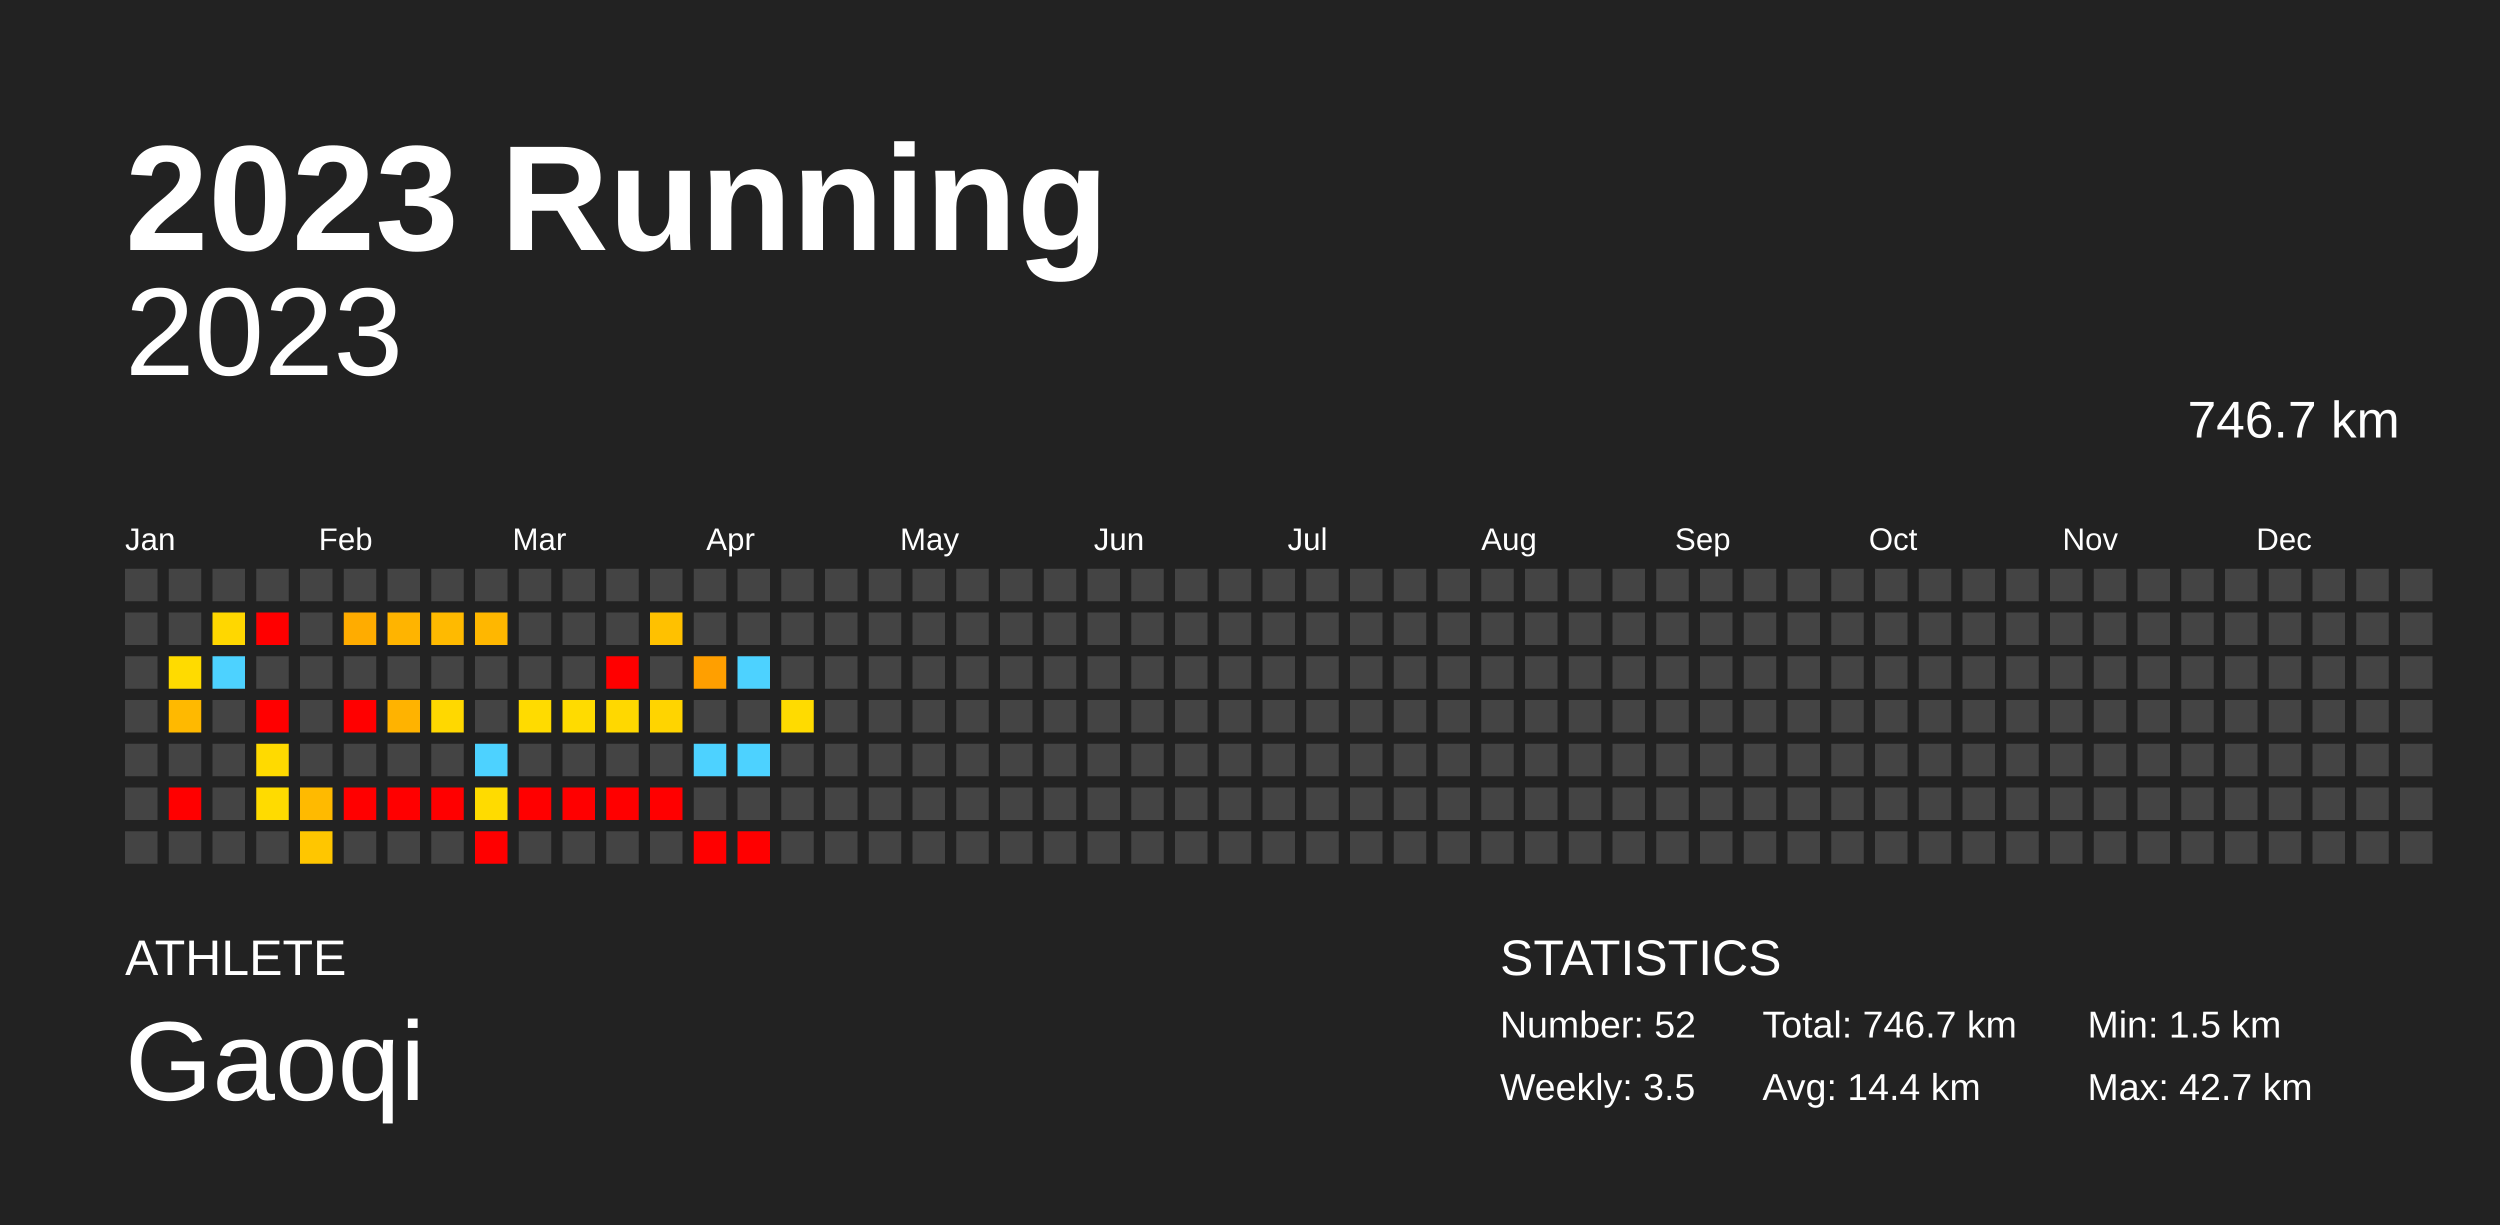
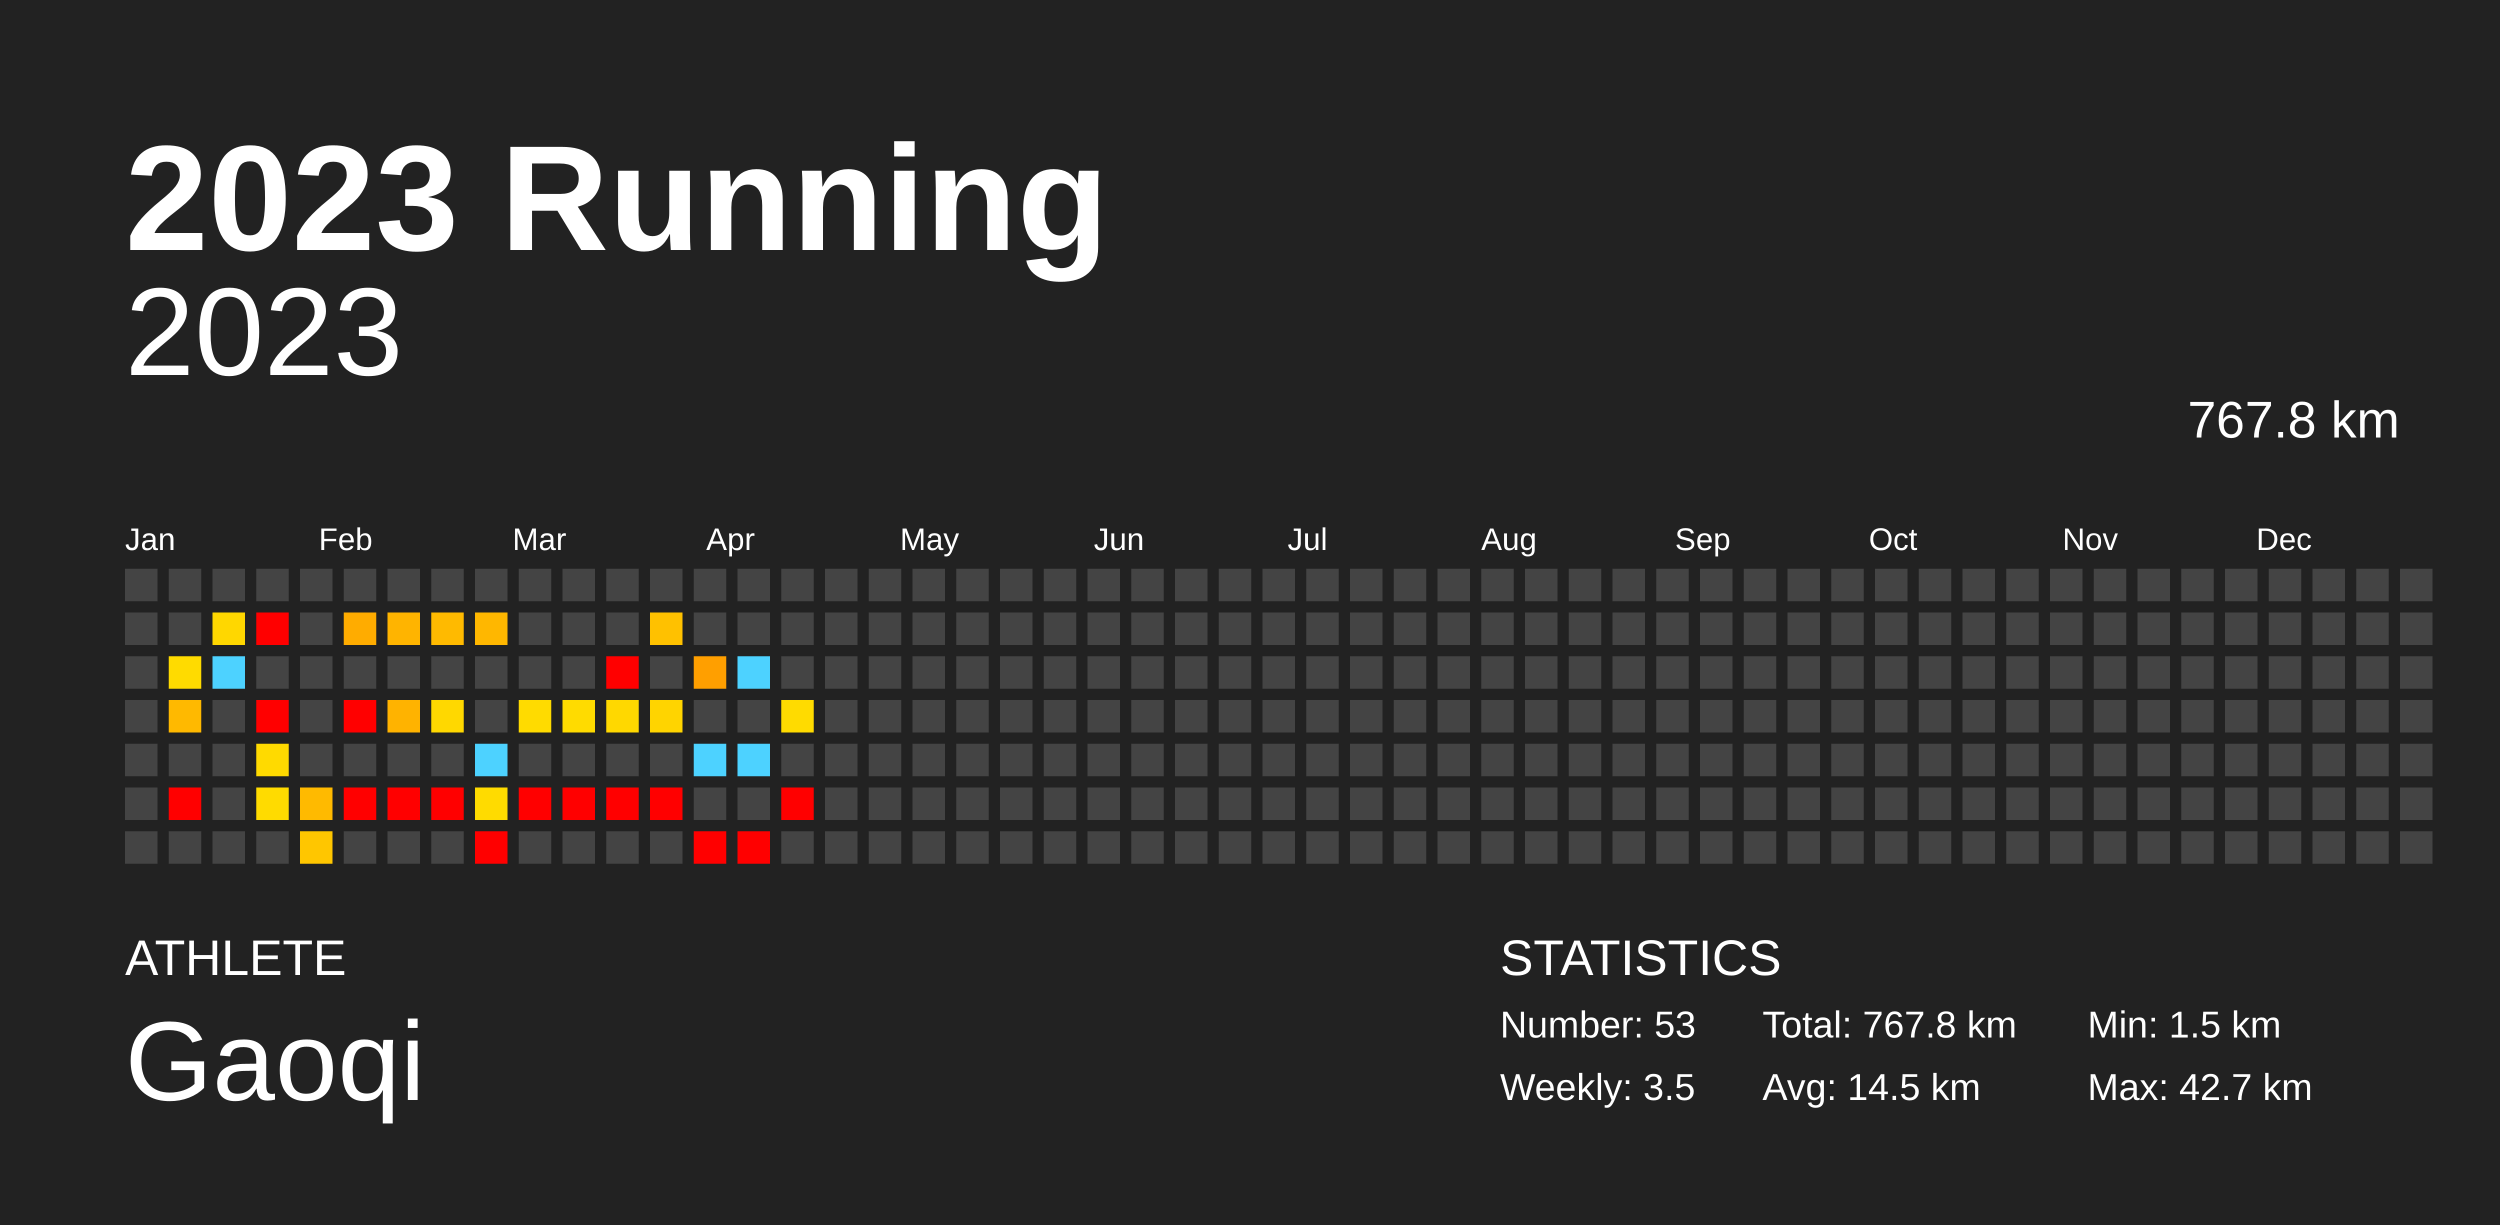
<svg xmlns="http://www.w3.org/2000/svg" baseProfile="full" height="98mm" version="1.1" viewBox="0,0,200,98" width="200mm">
  <defs />
  <rect fill="#222222" height="98" width="200" x="0" y="0" />
  <text fill="#FFFFFF" style="font-size:12px; font-family:Arial; font-weight:bold;" x="10" y="20">2023 Running</text>
  <text fill="#FFFFFF" style="font-size:4px; font-family:Arial" x="10" y="78">ATHLETE</text>
  <text fill="#FFFFFF" style="font-size:9px; font-family:Arial" x="10" y="88">Gaoqi</text>
  <text fill="#FFFFFF" style="font-size:4px; font-family:Arial" x="120" y="78">STATISTICS</text>
-   <text fill="#FFFFFF" style="font-size:3px; font-family:Arial" x="120" y="83">Number: 52</text>
+   <text fill="#FFFFFF" style="font-size:3px; font-family:Arial" x="120" y="83">Number: 53</text>
  <text fill="#FFFFFF" style="font-size:3px; font-family:Arial" x="120" y="88">Weekly: 3.5</text>
-   <text fill="#FFFFFF" style="font-size:3px; font-family:Arial" x="141" y="83">Total: 746.7 km</text>
-   <text fill="#FFFFFF" style="font-size:3px; font-family:Arial" x="141" y="88">Avg: 14.4 km</text>
+   <text fill="#FFFFFF" style="font-size:3px; font-family:Arial" x="141" y="83">Total: 767.8 km</text>
+   <text fill="#FFFFFF" style="font-size:3px; font-family:Arial" x="141" y="88">Avg: 14.5 km</text>
  <text fill="#FFFFFF" style="font-size:3px; font-family:Arial" x="167" y="83">Min: 1.5 km</text>
  <text fill="#FFFFFF" style="font-size:3px; font-family:Arial" x="167" y="88">Max: 42.7 km</text>
  <text alignment-baseline="hanging" fill="#FFFFFF" style="font-size:10.0px; font-family:Arial;" x="10" y="30">2023</text>
-   <text alignment-baseline="hanging" fill="#FFFFFF" style="font-size:4.125px; font-family:Arial;" x="175" y="35">746.7 km</text>
+   <text alignment-baseline="hanging" fill="#FFFFFF" style="font-size:4.125px; font-family:Arial;" x="175" y="35">767.8 km</text>
  <text fill="#FFFFFF" style="font-size:2.5px; font-family:Arial" x="10.0" y="44">Jan</text>
  <text fill="#FFFFFF" style="font-size:2.5px; font-family:Arial" x="25.5" y="44">Feb</text>
  <text fill="#FFFFFF" style="font-size:2.5px; font-family:Arial" x="41.0" y="44">Mar</text>
  <text fill="#FFFFFF" style="font-size:2.5px; font-family:Arial" x="56.5" y="44">Apr</text>
  <text fill="#FFFFFF" style="font-size:2.5px; font-family:Arial" x="72.0" y="44">May</text>
  <text fill="#FFFFFF" style="font-size:2.5px; font-family:Arial" x="87.5" y="44">Jun</text>
  <text fill="#FFFFFF" style="font-size:2.5px; font-family:Arial" x="103.0" y="44">Jul</text>
  <text fill="#FFFFFF" style="font-size:2.5px; font-family:Arial" x="118.5" y="44">Aug</text>
  <text fill="#FFFFFF" style="font-size:2.5px; font-family:Arial" x="134.0" y="44">Sep</text>
  <text fill="#FFFFFF" style="font-size:2.5px; font-family:Arial" x="149.5" y="44">Oct</text>
  <text fill="#FFFFFF" style="font-size:2.5px; font-family:Arial" x="165.0" y="44">Nov</text>
  <text fill="#FFFFFF" style="font-size:2.5px; font-family:Arial" x="180.5" y="44">Dec</text>
  <rect fill="#444444" height="2.6" width="2.6" x="10.0" y="45.5" />
  <rect fill="#444444" height="2.6" width="2.6" x="10.0" y="49.0" />
  <rect fill="#444444" height="2.6" width="2.6" x="10.0" y="52.5" />
  <rect fill="#444444" height="2.6" width="2.6" x="10.0" y="56.0" />
  <rect fill="#444444" height="2.6" width="2.6" x="10.0" y="59.5" />
  <rect fill="#444444" height="2.6" width="2.6" x="10.0" y="63.0" />
  <rect fill="#444444" height="2.6" width="2.6" x="10.0" y="66.5" />
  <rect fill="#444444" height="2.6" width="2.6" x="13.5" y="45.5" />
  <rect fill="#444444" height="2.6" width="2.6" x="13.5" y="49.0" />
  <rect fill="#ffdb00" height="2.6" width="2.6" x="13.5" y="52.5" />
  <rect fill="#ffb900" height="2.6" width="2.6" x="13.5" y="56.0" />
  <rect fill="#444444" height="2.6" width="2.6" x="13.5" y="59.5" />
  <rect fill="red" height="2.6" width="2.6" x="13.5" y="63.0" />
  <rect fill="#444444" height="2.6" width="2.6" x="13.5" y="66.5" />
  <rect fill="#444444" height="2.6" width="2.6" x="17.0" y="45.5" />
  <rect fill="#ffd700" height="2.6" width="2.6" x="17.0" y="49.0" />
  <rect fill="#4dd2ff" height="2.6" width="2.6" x="17.0" y="52.5" />
  <rect fill="#444444" height="2.6" width="2.6" x="17.0" y="56.0" />
  <rect fill="#444444" height="2.6" width="2.6" x="17.0" y="59.5" />
  <rect fill="#444444" height="2.6" width="2.6" x="17.0" y="63.0" />
  <rect fill="#444444" height="2.6" width="2.6" x="17.0" y="66.5" />
  <rect fill="#444444" height="2.6" width="2.6" x="20.5" y="45.5" />
  <rect fill="red" height="2.6" width="2.6" x="20.5" y="49.0" />
  <rect fill="#444444" height="2.6" width="2.6" x="20.5" y="52.5" />
  <rect fill="red" height="2.6" width="2.6" x="20.5" y="56.0" />
  <rect fill="#ffda00" height="2.6" width="2.6" x="20.5" y="59.5" />
  <rect fill="#ffdb00" height="2.6" width="2.6" x="20.5" y="63.0" />
  <rect fill="#444444" height="2.6" width="2.6" x="20.5" y="66.5" />
  <rect fill="#444444" height="2.6" width="2.6" x="24.0" y="45.5" />
  <rect fill="#444444" height="2.6" width="2.6" x="24.0" y="49.0" />
  <rect fill="#444444" height="2.6" width="2.6" x="24.0" y="52.5" />
  <rect fill="#444444" height="2.6" width="2.6" x="24.0" y="56.0" />
  <rect fill="#444444" height="2.6" width="2.6" x="24.0" y="59.5" />
  <rect fill="#ffba00" height="2.6" width="2.6" x="24.0" y="63.0" />
  <rect fill="#ffc600" height="2.6" width="2.6" x="24.0" y="66.5" />
  <rect fill="#444444" height="2.6" width="2.6" x="27.5" y="45.5" />
  <rect fill="#ffac00" height="2.6" width="2.6" x="27.5" y="49.0" />
  <rect fill="#444444" height="2.6" width="2.6" x="27.5" y="52.5" />
  <rect fill="red" height="2.6" width="2.6" x="27.5" y="56.0" />
  <rect fill="#444444" height="2.6" width="2.6" x="27.5" y="59.5" />
  <rect fill="red" height="2.6" width="2.6" x="27.5" y="63.0" />
  <rect fill="#444444" height="2.6" width="2.6" x="27.5" y="66.5" />
  <rect fill="#444444" height="2.6" width="2.6" x="31.0" y="45.5" />
  <rect fill="#ffb400" height="2.6" width="2.6" x="31.0" y="49.0" />
  <rect fill="#444444" height="2.6" width="2.6" x="31.0" y="52.5" />
  <rect fill="#ffb300" height="2.6" width="2.6" x="31.0" y="56.0" />
  <rect fill="#444444" height="2.6" width="2.6" x="31.0" y="59.5" />
  <rect fill="red" height="2.6" width="2.6" x="31.0" y="63.0" />
  <rect fill="#444444" height="2.6" width="2.6" x="31.0" y="66.5" />
  <rect fill="#444444" height="2.6" width="2.6" x="34.5" y="45.5" />
  <rect fill="#ffba00" height="2.6" width="2.6" x="34.5" y="49.0" />
  <rect fill="#444444" height="2.6" width="2.6" x="34.5" y="52.5" />
  <rect fill="#ffd800" height="2.6" width="2.6" x="34.5" y="56.0" />
  <rect fill="#444444" height="2.6" width="2.6" x="34.5" y="59.5" />
  <rect fill="red" height="2.6" width="2.6" x="34.5" y="63.0" />
  <rect fill="#444444" height="2.6" width="2.6" x="34.5" y="66.5" />
  <rect fill="#444444" height="2.6" width="2.6" x="38.0" y="45.5" />
  <rect fill="#ffb700" height="2.6" width="2.6" x="38.0" y="49.0" />
  <rect fill="#444444" height="2.6" width="2.6" x="38.0" y="52.5" />
  <rect fill="#444444" height="2.6" width="2.6" x="38.0" y="56.0" />
  <rect fill="#4dd2ff" height="2.6" width="2.6" x="38.0" y="59.5" />
  <rect fill="#ffdb00" height="2.6" width="2.6" x="38.0" y="63.0" />
  <rect fill="red" height="2.6" width="2.6" x="38.0" y="66.5" />
  <rect fill="#444444" height="2.6" width="2.6" x="41.5" y="45.5" />
  <rect fill="#444444" height="2.6" width="2.6" x="41.5" y="49.0" />
  <rect fill="#444444" height="2.6" width="2.6" x="41.5" y="52.5" />
  <rect fill="#ffdb00" height="2.6" width="2.6" x="41.5" y="56.0" />
  <rect fill="#444444" height="2.6" width="2.6" x="41.5" y="59.5" />
  <rect fill="red" height="2.6" width="2.6" x="41.5" y="63.0" />
  <rect fill="#444444" height="2.6" width="2.6" x="41.5" y="66.5" />
  <rect fill="#444444" height="2.6" width="2.6" x="45.0" y="45.5" />
  <rect fill="#444444" height="2.6" width="2.6" x="45.0" y="49.0" />
  <rect fill="#444444" height="2.6" width="2.6" x="45.0" y="52.5" />
  <rect fill="#ffdb00" height="2.6" width="2.6" x="45.0" y="56.0" />
  <rect fill="#444444" height="2.6" width="2.6" x="45.0" y="59.5" />
  <rect fill="red" height="2.6" width="2.6" x="45.0" y="63.0" />
  <rect fill="#444444" height="2.6" width="2.6" x="45.0" y="66.5" />
  <rect fill="#444444" height="2.6" width="2.6" x="48.5" y="45.5" />
  <rect fill="#444444" height="2.6" width="2.6" x="48.5" y="49.0" />
  <rect fill="red" height="2.6" width="2.6" x="48.5" y="52.5" />
  <rect fill="#ffd800" height="2.6" width="2.6" x="48.5" y="56.0" />
  <rect fill="#444444" height="2.6" width="2.6" x="48.5" y="59.5" />
  <rect fill="red" height="2.6" width="2.6" x="48.5" y="63.0" />
  <rect fill="#444444" height="2.6" width="2.6" x="48.5" y="66.5" />
  <rect fill="#444444" height="2.6" width="2.6" x="52.0" y="45.5" />
  <rect fill="#ffc100" height="2.6" width="2.6" x="52.0" y="49.0" />
  <rect fill="#444444" height="2.6" width="2.6" x="52.0" y="52.5" />
  <rect fill="#ffd400" height="2.6" width="2.6" x="52.0" y="56.0" />
  <rect fill="#444444" height="2.6" width="2.6" x="52.0" y="59.5" />
  <rect fill="red" height="2.6" width="2.6" x="52.0" y="63.0" />
  <rect fill="#444444" height="2.6" width="2.6" x="52.0" y="66.5" />
  <rect fill="#444444" height="2.6" width="2.6" x="55.5" y="45.5" />
  <rect fill="#444444" height="2.6" width="2.6" x="55.5" y="49.0" />
  <rect fill="#ff9f00" height="2.6" width="2.6" x="55.5" y="52.5" />
  <rect fill="#444444" height="2.6" width="2.6" x="55.5" y="56.0" />
  <rect fill="#4dd2ff" height="2.6" width="2.6" x="55.5" y="59.5" />
  <rect fill="#444444" height="2.6" width="2.6" x="55.5" y="63.0" />
  <rect fill="red" height="2.6" width="2.6" x="55.5" y="66.5" />
  <rect fill="#444444" height="2.6" width="2.6" x="59.0" y="45.5" />
  <rect fill="#444444" height="2.6" width="2.6" x="59.0" y="49.0" />
  <rect fill="#4dd2ff" height="2.6" width="2.6" x="59.0" y="52.5" />
  <rect fill="#444444" height="2.6" width="2.6" x="59.0" y="56.0" />
  <rect fill="#4dd2ff" height="2.6" width="2.6" x="59.0" y="59.5" />
  <rect fill="#444444" height="2.6" width="2.6" x="59.0" y="63.0" />
  <rect fill="red" height="2.6" width="2.6" x="59.0" y="66.5" />
  <rect fill="#444444" height="2.6" width="2.6" x="62.5" y="45.5" />
  <rect fill="#444444" height="2.6" width="2.6" x="62.5" y="49.0" />
  <rect fill="#444444" height="2.6" width="2.6" x="62.5" y="52.5" />
  <rect fill="#ffdb00" height="2.6" width="2.6" x="62.5" y="56.0" />
  <rect fill="#444444" height="2.6" width="2.6" x="62.5" y="59.5" />
-   <rect fill="#444444" height="2.6" width="2.6" x="62.5" y="63.0" />
+   <rect fill="red" height="2.6" width="2.6" x="62.5" y="63.0" />
  <rect fill="#444444" height="2.6" width="2.6" x="62.5" y="66.5" />
  <rect fill="#444444" height="2.6" width="2.6" x="66.0" y="45.5" />
  <rect fill="#444444" height="2.6" width="2.6" x="66.0" y="49.0" />
  <rect fill="#444444" height="2.6" width="2.6" x="66.0" y="52.5" />
  <rect fill="#444444" height="2.6" width="2.6" x="66.0" y="56.0" />
  <rect fill="#444444" height="2.6" width="2.6" x="66.0" y="59.5" />
  <rect fill="#444444" height="2.6" width="2.6" x="66.0" y="63.0" />
  <rect fill="#444444" height="2.6" width="2.6" x="66.0" y="66.5" />
  <rect fill="#444444" height="2.6" width="2.6" x="69.5" y="45.5" />
  <rect fill="#444444" height="2.6" width="2.6" x="69.5" y="49.0" />
  <rect fill="#444444" height="2.6" width="2.6" x="69.5" y="52.5" />
  <rect fill="#444444" height="2.6" width="2.6" x="69.5" y="56.0" />
  <rect fill="#444444" height="2.6" width="2.6" x="69.5" y="59.5" />
  <rect fill="#444444" height="2.6" width="2.6" x="69.5" y="63.0" />
  <rect fill="#444444" height="2.6" width="2.6" x="69.5" y="66.5" />
  <rect fill="#444444" height="2.6" width="2.6" x="73.0" y="45.5" />
  <rect fill="#444444" height="2.6" width="2.6" x="73.0" y="49.0" />
  <rect fill="#444444" height="2.6" width="2.6" x="73.0" y="52.5" />
  <rect fill="#444444" height="2.6" width="2.6" x="73.0" y="56.0" />
  <rect fill="#444444" height="2.6" width="2.6" x="73.0" y="59.5" />
  <rect fill="#444444" height="2.6" width="2.6" x="73.0" y="63.0" />
  <rect fill="#444444" height="2.6" width="2.6" x="73.0" y="66.5" />
  <rect fill="#444444" height="2.6" width="2.6" x="76.5" y="45.5" />
  <rect fill="#444444" height="2.6" width="2.6" x="76.5" y="49.0" />
  <rect fill="#444444" height="2.6" width="2.6" x="76.5" y="52.5" />
  <rect fill="#444444" height="2.6" width="2.6" x="76.5" y="56.0" />
  <rect fill="#444444" height="2.6" width="2.6" x="76.5" y="59.5" />
  <rect fill="#444444" height="2.6" width="2.6" x="76.5" y="63.0" />
  <rect fill="#444444" height="2.6" width="2.6" x="76.5" y="66.5" />
  <rect fill="#444444" height="2.6" width="2.6" x="80.0" y="45.5" />
  <rect fill="#444444" height="2.6" width="2.6" x="80.0" y="49.0" />
  <rect fill="#444444" height="2.6" width="2.6" x="80.0" y="52.5" />
  <rect fill="#444444" height="2.6" width="2.6" x="80.0" y="56.0" />
  <rect fill="#444444" height="2.6" width="2.6" x="80.0" y="59.5" />
  <rect fill="#444444" height="2.6" width="2.6" x="80.0" y="63.0" />
  <rect fill="#444444" height="2.6" width="2.6" x="80.0" y="66.5" />
  <rect fill="#444444" height="2.6" width="2.6" x="83.5" y="45.5" />
  <rect fill="#444444" height="2.6" width="2.6" x="83.5" y="49.0" />
  <rect fill="#444444" height="2.6" width="2.6" x="83.5" y="52.5" />
  <rect fill="#444444" height="2.6" width="2.6" x="83.5" y="56.0" />
  <rect fill="#444444" height="2.6" width="2.6" x="83.5" y="59.5" />
  <rect fill="#444444" height="2.6" width="2.6" x="83.5" y="63.0" />
  <rect fill="#444444" height="2.6" width="2.6" x="83.5" y="66.5" />
  <rect fill="#444444" height="2.6" width="2.6" x="87.0" y="45.5" />
  <rect fill="#444444" height="2.6" width="2.6" x="87.0" y="49.0" />
  <rect fill="#444444" height="2.6" width="2.6" x="87.0" y="52.5" />
  <rect fill="#444444" height="2.6" width="2.6" x="87.0" y="56.0" />
  <rect fill="#444444" height="2.6" width="2.6" x="87.0" y="59.5" />
  <rect fill="#444444" height="2.6" width="2.6" x="87.0" y="63.0" />
  <rect fill="#444444" height="2.6" width="2.6" x="87.0" y="66.5" />
  <rect fill="#444444" height="2.6" width="2.6" x="90.5" y="45.5" />
  <rect fill="#444444" height="2.6" width="2.6" x="90.5" y="49.0" />
  <rect fill="#444444" height="2.6" width="2.6" x="90.5" y="52.5" />
  <rect fill="#444444" height="2.6" width="2.6" x="90.5" y="56.0" />
  <rect fill="#444444" height="2.6" width="2.6" x="90.5" y="59.5" />
  <rect fill="#444444" height="2.6" width="2.6" x="90.5" y="63.0" />
  <rect fill="#444444" height="2.6" width="2.6" x="90.5" y="66.5" />
  <rect fill="#444444" height="2.6" width="2.6" x="94.0" y="45.5" />
  <rect fill="#444444" height="2.6" width="2.6" x="94.0" y="49.0" />
  <rect fill="#444444" height="2.6" width="2.6" x="94.0" y="52.5" />
  <rect fill="#444444" height="2.6" width="2.6" x="94.0" y="56.0" />
  <rect fill="#444444" height="2.6" width="2.6" x="94.0" y="59.5" />
  <rect fill="#444444" height="2.6" width="2.6" x="94.0" y="63.0" />
  <rect fill="#444444" height="2.6" width="2.6" x="94.0" y="66.5" />
  <rect fill="#444444" height="2.6" width="2.6" x="97.5" y="45.5" />
  <rect fill="#444444" height="2.6" width="2.6" x="97.5" y="49.0" />
  <rect fill="#444444" height="2.6" width="2.6" x="97.5" y="52.5" />
  <rect fill="#444444" height="2.6" width="2.6" x="97.5" y="56.0" />
  <rect fill="#444444" height="2.6" width="2.6" x="97.5" y="59.5" />
  <rect fill="#444444" height="2.6" width="2.6" x="97.5" y="63.0" />
  <rect fill="#444444" height="2.6" width="2.6" x="97.5" y="66.5" />
  <rect fill="#444444" height="2.6" width="2.6" x="101.0" y="45.5" />
  <rect fill="#444444" height="2.6" width="2.6" x="101.0" y="49.0" />
  <rect fill="#444444" height="2.6" width="2.6" x="101.0" y="52.5" />
  <rect fill="#444444" height="2.6" width="2.6" x="101.0" y="56.0" />
  <rect fill="#444444" height="2.6" width="2.6" x="101.0" y="59.5" />
  <rect fill="#444444" height="2.6" width="2.6" x="101.0" y="63.0" />
  <rect fill="#444444" height="2.6" width="2.6" x="101.0" y="66.5" />
  <rect fill="#444444" height="2.6" width="2.6" x="104.5" y="45.5" />
  <rect fill="#444444" height="2.6" width="2.6" x="104.5" y="49.0" />
  <rect fill="#444444" height="2.6" width="2.6" x="104.5" y="52.5" />
  <rect fill="#444444" height="2.6" width="2.6" x="104.5" y="56.0" />
  <rect fill="#444444" height="2.6" width="2.6" x="104.5" y="59.5" />
  <rect fill="#444444" height="2.6" width="2.6" x="104.5" y="63.0" />
  <rect fill="#444444" height="2.6" width="2.6" x="104.5" y="66.5" />
  <rect fill="#444444" height="2.6" width="2.6" x="108.0" y="45.5" />
  <rect fill="#444444" height="2.6" width="2.6" x="108.0" y="49.0" />
  <rect fill="#444444" height="2.6" width="2.6" x="108.0" y="52.5" />
  <rect fill="#444444" height="2.6" width="2.6" x="108.0" y="56.0" />
  <rect fill="#444444" height="2.6" width="2.6" x="108.0" y="59.5" />
  <rect fill="#444444" height="2.6" width="2.6" x="108.0" y="63.0" />
  <rect fill="#444444" height="2.6" width="2.6" x="108.0" y="66.5" />
  <rect fill="#444444" height="2.6" width="2.6" x="111.5" y="45.5" />
  <rect fill="#444444" height="2.6" width="2.6" x="111.5" y="49.0" />
  <rect fill="#444444" height="2.6" width="2.6" x="111.5" y="52.5" />
  <rect fill="#444444" height="2.6" width="2.6" x="111.5" y="56.0" />
  <rect fill="#444444" height="2.6" width="2.6" x="111.5" y="59.5" />
  <rect fill="#444444" height="2.6" width="2.6" x="111.5" y="63.0" />
  <rect fill="#444444" height="2.6" width="2.6" x="111.5" y="66.5" />
  <rect fill="#444444" height="2.6" width="2.6" x="115.0" y="45.5" />
  <rect fill="#444444" height="2.6" width="2.6" x="115.0" y="49.0" />
  <rect fill="#444444" height="2.6" width="2.6" x="115.0" y="52.5" />
  <rect fill="#444444" height="2.6" width="2.6" x="115.0" y="56.0" />
  <rect fill="#444444" height="2.6" width="2.6" x="115.0" y="59.5" />
  <rect fill="#444444" height="2.6" width="2.6" x="115.0" y="63.0" />
  <rect fill="#444444" height="2.6" width="2.6" x="115.0" y="66.5" />
  <rect fill="#444444" height="2.6" width="2.6" x="118.5" y="45.5" />
  <rect fill="#444444" height="2.6" width="2.6" x="118.5" y="49.0" />
  <rect fill="#444444" height="2.6" width="2.6" x="118.5" y="52.5" />
  <rect fill="#444444" height="2.6" width="2.6" x="118.5" y="56.0" />
  <rect fill="#444444" height="2.6" width="2.6" x="118.5" y="59.5" />
  <rect fill="#444444" height="2.6" width="2.6" x="118.5" y="63.0" />
  <rect fill="#444444" height="2.6" width="2.6" x="118.5" y="66.5" />
  <rect fill="#444444" height="2.6" width="2.6" x="122.0" y="45.5" />
  <rect fill="#444444" height="2.6" width="2.6" x="122.0" y="49.0" />
  <rect fill="#444444" height="2.6" width="2.6" x="122.0" y="52.5" />
  <rect fill="#444444" height="2.6" width="2.6" x="122.0" y="56.0" />
  <rect fill="#444444" height="2.6" width="2.6" x="122.0" y="59.5" />
  <rect fill="#444444" height="2.6" width="2.6" x="122.0" y="63.0" />
  <rect fill="#444444" height="2.6" width="2.6" x="122.0" y="66.5" />
  <rect fill="#444444" height="2.6" width="2.6" x="125.5" y="45.5" />
  <rect fill="#444444" height="2.6" width="2.6" x="125.5" y="49.0" />
  <rect fill="#444444" height="2.6" width="2.6" x="125.5" y="52.5" />
  <rect fill="#444444" height="2.6" width="2.6" x="125.5" y="56.0" />
  <rect fill="#444444" height="2.6" width="2.6" x="125.5" y="59.5" />
  <rect fill="#444444" height="2.6" width="2.6" x="125.5" y="63.0" />
  <rect fill="#444444" height="2.6" width="2.6" x="125.5" y="66.5" />
  <rect fill="#444444" height="2.6" width="2.6" x="129.0" y="45.5" />
  <rect fill="#444444" height="2.6" width="2.6" x="129.0" y="49.0" />
  <rect fill="#444444" height="2.6" width="2.6" x="129.0" y="52.5" />
  <rect fill="#444444" height="2.6" width="2.6" x="129.0" y="56.0" />
  <rect fill="#444444" height="2.6" width="2.6" x="129.0" y="59.5" />
  <rect fill="#444444" height="2.6" width="2.6" x="129.0" y="63.0" />
  <rect fill="#444444" height="2.6" width="2.6" x="129.0" y="66.5" />
  <rect fill="#444444" height="2.6" width="2.6" x="132.5" y="45.5" />
  <rect fill="#444444" height="2.6" width="2.6" x="132.5" y="49.0" />
  <rect fill="#444444" height="2.6" width="2.6" x="132.5" y="52.5" />
  <rect fill="#444444" height="2.6" width="2.6" x="132.5" y="56.0" />
  <rect fill="#444444" height="2.6" width="2.6" x="132.5" y="59.5" />
  <rect fill="#444444" height="2.6" width="2.6" x="132.5" y="63.0" />
  <rect fill="#444444" height="2.6" width="2.6" x="132.5" y="66.5" />
  <rect fill="#444444" height="2.6" width="2.6" x="136.0" y="45.5" />
  <rect fill="#444444" height="2.6" width="2.6" x="136.0" y="49.0" />
  <rect fill="#444444" height="2.6" width="2.6" x="136.0" y="52.5" />
  <rect fill="#444444" height="2.6" width="2.6" x="136.0" y="56.0" />
  <rect fill="#444444" height="2.6" width="2.6" x="136.0" y="59.5" />
  <rect fill="#444444" height="2.6" width="2.6" x="136.0" y="63.0" />
  <rect fill="#444444" height="2.6" width="2.6" x="136.0" y="66.5" />
  <rect fill="#444444" height="2.6" width="2.6" x="139.5" y="45.5" />
  <rect fill="#444444" height="2.6" width="2.6" x="139.5" y="49.0" />
  <rect fill="#444444" height="2.6" width="2.6" x="139.5" y="52.5" />
  <rect fill="#444444" height="2.6" width="2.6" x="139.5" y="56.0" />
  <rect fill="#444444" height="2.6" width="2.6" x="139.5" y="59.5" />
  <rect fill="#444444" height="2.6" width="2.6" x="139.5" y="63.0" />
  <rect fill="#444444" height="2.6" width="2.6" x="139.5" y="66.5" />
  <rect fill="#444444" height="2.6" width="2.6" x="143.0" y="45.5" />
  <rect fill="#444444" height="2.6" width="2.6" x="143.0" y="49.0" />
  <rect fill="#444444" height="2.6" width="2.6" x="143.0" y="52.5" />
  <rect fill="#444444" height="2.6" width="2.6" x="143.0" y="56.0" />
  <rect fill="#444444" height="2.6" width="2.6" x="143.0" y="59.5" />
  <rect fill="#444444" height="2.6" width="2.6" x="143.0" y="63.0" />
  <rect fill="#444444" height="2.6" width="2.6" x="143.0" y="66.5" />
  <rect fill="#444444" height="2.6" width="2.6" x="146.5" y="45.5" />
  <rect fill="#444444" height="2.6" width="2.6" x="146.5" y="49.0" />
  <rect fill="#444444" height="2.6" width="2.6" x="146.5" y="52.5" />
  <rect fill="#444444" height="2.6" width="2.6" x="146.5" y="56.0" />
  <rect fill="#444444" height="2.6" width="2.6" x="146.5" y="59.5" />
  <rect fill="#444444" height="2.6" width="2.6" x="146.5" y="63.0" />
  <rect fill="#444444" height="2.6" width="2.6" x="146.5" y="66.5" />
  <rect fill="#444444" height="2.6" width="2.6" x="150.0" y="45.5" />
  <rect fill="#444444" height="2.6" width="2.6" x="150.0" y="49.0" />
  <rect fill="#444444" height="2.6" width="2.6" x="150.0" y="52.5" />
  <rect fill="#444444" height="2.6" width="2.6" x="150.0" y="56.0" />
  <rect fill="#444444" height="2.6" width="2.6" x="150.0" y="59.5" />
  <rect fill="#444444" height="2.6" width="2.6" x="150.0" y="63.0" />
  <rect fill="#444444" height="2.6" width="2.6" x="150.0" y="66.5" />
  <rect fill="#444444" height="2.6" width="2.6" x="153.5" y="45.5" />
  <rect fill="#444444" height="2.6" width="2.6" x="153.5" y="49.0" />
  <rect fill="#444444" height="2.6" width="2.6" x="153.5" y="52.5" />
  <rect fill="#444444" height="2.6" width="2.6" x="153.5" y="56.0" />
  <rect fill="#444444" height="2.6" width="2.6" x="153.5" y="59.5" />
  <rect fill="#444444" height="2.6" width="2.6" x="153.5" y="63.0" />
  <rect fill="#444444" height="2.6" width="2.6" x="153.5" y="66.5" />
  <rect fill="#444444" height="2.6" width="2.6" x="157.0" y="45.5" />
  <rect fill="#444444" height="2.6" width="2.6" x="157.0" y="49.0" />
  <rect fill="#444444" height="2.6" width="2.6" x="157.0" y="52.5" />
  <rect fill="#444444" height="2.6" width="2.6" x="157.0" y="56.0" />
  <rect fill="#444444" height="2.6" width="2.6" x="157.0" y="59.5" />
  <rect fill="#444444" height="2.6" width="2.6" x="157.0" y="63.0" />
  <rect fill="#444444" height="2.6" width="2.6" x="157.0" y="66.5" />
  <rect fill="#444444" height="2.6" width="2.6" x="160.5" y="45.5" />
  <rect fill="#444444" height="2.6" width="2.6" x="160.5" y="49.0" />
  <rect fill="#444444" height="2.6" width="2.6" x="160.5" y="52.5" />
  <rect fill="#444444" height="2.6" width="2.6" x="160.5" y="56.0" />
  <rect fill="#444444" height="2.6" width="2.6" x="160.5" y="59.5" />
  <rect fill="#444444" height="2.6" width="2.6" x="160.5" y="63.0" />
  <rect fill="#444444" height="2.6" width="2.6" x="160.5" y="66.5" />
  <rect fill="#444444" height="2.6" width="2.6" x="164.0" y="45.5" />
  <rect fill="#444444" height="2.6" width="2.6" x="164.0" y="49.0" />
  <rect fill="#444444" height="2.6" width="2.6" x="164.0" y="52.5" />
  <rect fill="#444444" height="2.6" width="2.6" x="164.0" y="56.0" />
  <rect fill="#444444" height="2.6" width="2.6" x="164.0" y="59.5" />
  <rect fill="#444444" height="2.6" width="2.6" x="164.0" y="63.0" />
  <rect fill="#444444" height="2.6" width="2.6" x="164.0" y="66.5" />
  <rect fill="#444444" height="2.6" width="2.6" x="167.5" y="45.5" />
  <rect fill="#444444" height="2.6" width="2.6" x="167.5" y="49.0" />
  <rect fill="#444444" height="2.6" width="2.6" x="167.5" y="52.5" />
  <rect fill="#444444" height="2.6" width="2.6" x="167.5" y="56.0" />
  <rect fill="#444444" height="2.6" width="2.6" x="167.5" y="59.5" />
  <rect fill="#444444" height="2.6" width="2.6" x="167.5" y="63.0" />
  <rect fill="#444444" height="2.6" width="2.6" x="167.5" y="66.5" />
  <rect fill="#444444" height="2.6" width="2.6" x="171.0" y="45.5" />
  <rect fill="#444444" height="2.6" width="2.6" x="171.0" y="49.0" />
  <rect fill="#444444" height="2.6" width="2.6" x="171.0" y="52.5" />
  <rect fill="#444444" height="2.6" width="2.6" x="171.0" y="56.0" />
  <rect fill="#444444" height="2.6" width="2.6" x="171.0" y="59.5" />
  <rect fill="#444444" height="2.6" width="2.6" x="171.0" y="63.0" />
  <rect fill="#444444" height="2.6" width="2.6" x="171.0" y="66.5" />
  <rect fill="#444444" height="2.6" width="2.6" x="174.5" y="45.5" />
  <rect fill="#444444" height="2.6" width="2.6" x="174.5" y="49.0" />
  <rect fill="#444444" height="2.6" width="2.6" x="174.5" y="52.5" />
  <rect fill="#444444" height="2.6" width="2.6" x="174.5" y="56.0" />
  <rect fill="#444444" height="2.6" width="2.6" x="174.5" y="59.5" />
  <rect fill="#444444" height="2.6" width="2.6" x="174.5" y="63.0" />
  <rect fill="#444444" height="2.6" width="2.6" x="174.5" y="66.5" />
  <rect fill="#444444" height="2.6" width="2.6" x="178.0" y="45.5" />
  <rect fill="#444444" height="2.6" width="2.6" x="178.0" y="49.0" />
  <rect fill="#444444" height="2.6" width="2.6" x="178.0" y="52.5" />
  <rect fill="#444444" height="2.6" width="2.6" x="178.0" y="56.0" />
  <rect fill="#444444" height="2.6" width="2.6" x="178.0" y="59.5" />
  <rect fill="#444444" height="2.6" width="2.6" x="178.0" y="63.0" />
  <rect fill="#444444" height="2.6" width="2.6" x="178.0" y="66.5" />
  <rect fill="#444444" height="2.6" width="2.6" x="181.5" y="45.5" />
  <rect fill="#444444" height="2.6" width="2.6" x="181.5" y="49.0" />
  <rect fill="#444444" height="2.6" width="2.6" x="181.5" y="52.5" />
  <rect fill="#444444" height="2.6" width="2.6" x="181.5" y="56.0" />
  <rect fill="#444444" height="2.6" width="2.6" x="181.5" y="59.5" />
  <rect fill="#444444" height="2.6" width="2.6" x="181.5" y="63.0" />
  <rect fill="#444444" height="2.6" width="2.6" x="181.5" y="66.5" />
  <rect fill="#444444" height="2.6" width="2.6" x="185.0" y="45.5" />
  <rect fill="#444444" height="2.6" width="2.6" x="185.0" y="49.0" />
  <rect fill="#444444" height="2.6" width="2.6" x="185.0" y="52.5" />
  <rect fill="#444444" height="2.6" width="2.6" x="185.0" y="56.0" />
  <rect fill="#444444" height="2.6" width="2.6" x="185.0" y="59.5" />
  <rect fill="#444444" height="2.6" width="2.6" x="185.0" y="63.0" />
  <rect fill="#444444" height="2.6" width="2.6" x="185.0" y="66.5" />
  <rect fill="#444444" height="2.6" width="2.6" x="188.5" y="45.5" />
  <rect fill="#444444" height="2.6" width="2.6" x="188.5" y="49.0" />
  <rect fill="#444444" height="2.6" width="2.6" x="188.5" y="52.5" />
  <rect fill="#444444" height="2.6" width="2.6" x="188.5" y="56.0" />
  <rect fill="#444444" height="2.6" width="2.6" x="188.5" y="59.5" />
  <rect fill="#444444" height="2.6" width="2.6" x="188.5" y="63.0" />
  <rect fill="#444444" height="2.6" width="2.6" x="188.5" y="66.5" />
  <rect fill="#444444" height="2.6" width="2.6" x="192.0" y="45.5" />
  <rect fill="#444444" height="2.6" width="2.6" x="192.0" y="49.0" />
  <rect fill="#444444" height="2.6" width="2.6" x="192.0" y="52.5" />
  <rect fill="#444444" height="2.6" width="2.6" x="192.0" y="56.0" />
  <rect fill="#444444" height="2.6" width="2.6" x="192.0" y="59.5" />
  <rect fill="#444444" height="2.6" width="2.6" x="192.0" y="63.0" />
  <rect fill="#444444" height="2.6" width="2.6" x="192.0" y="66.5" />
</svg>
